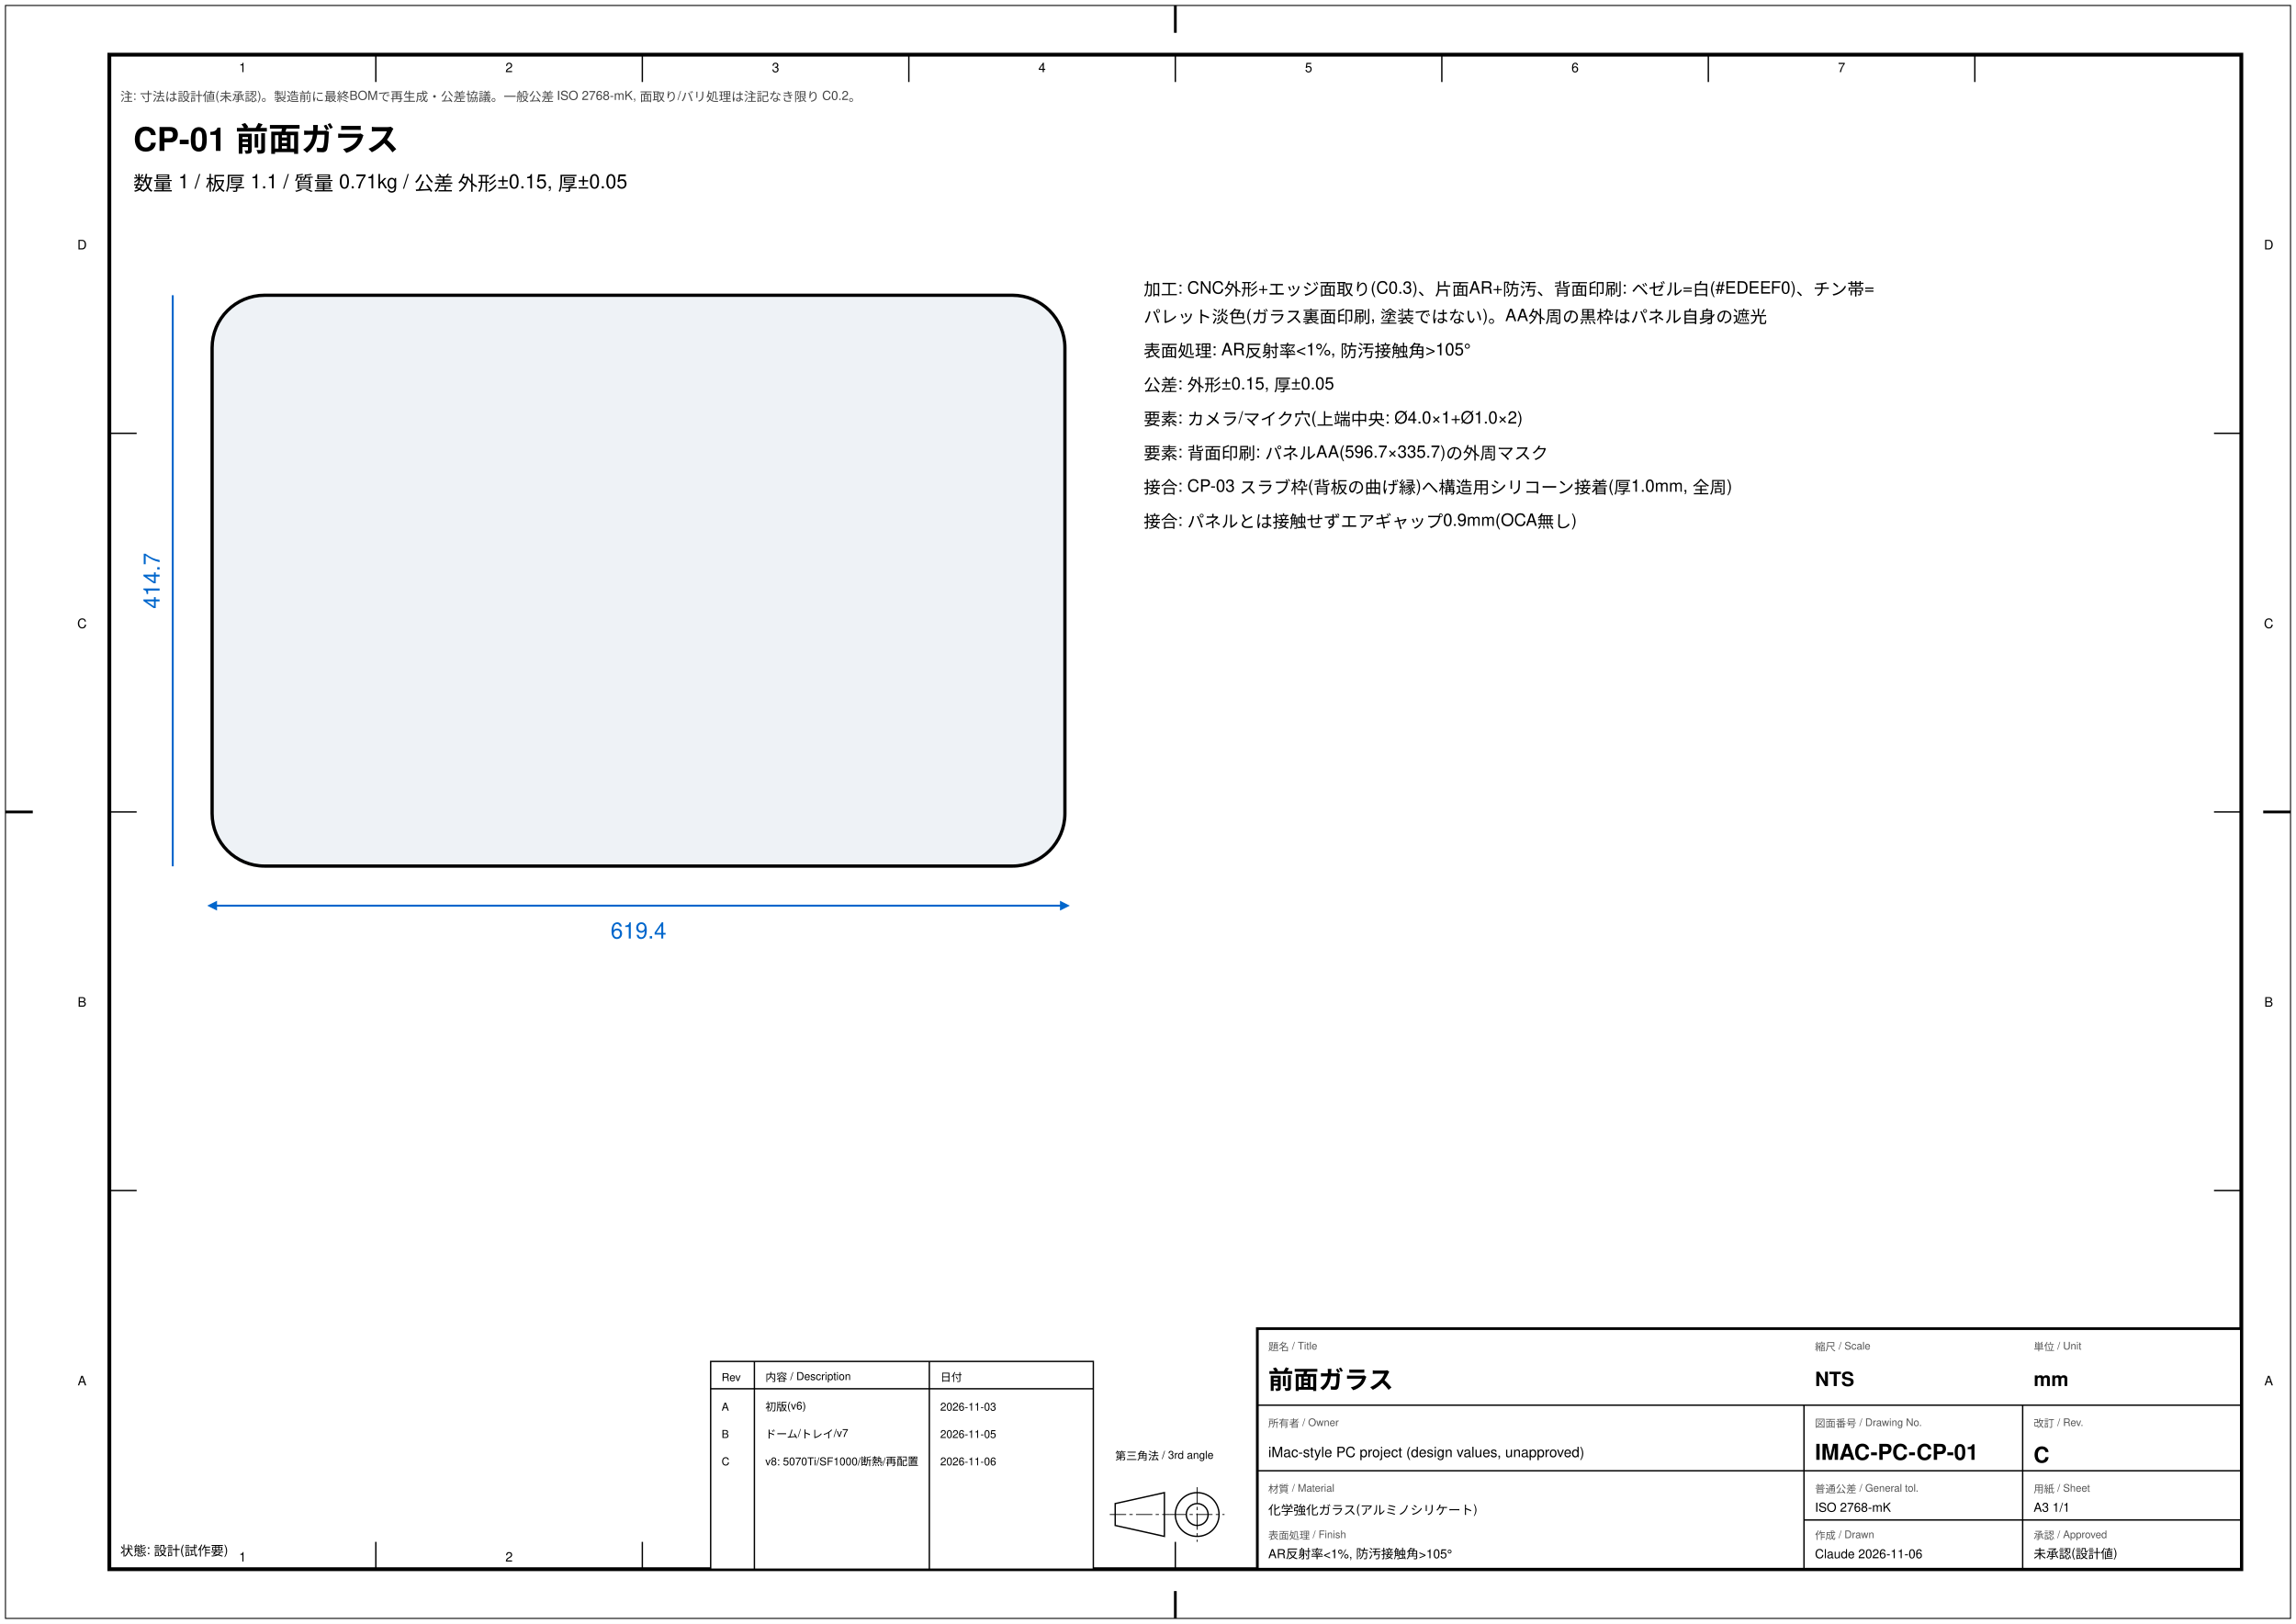
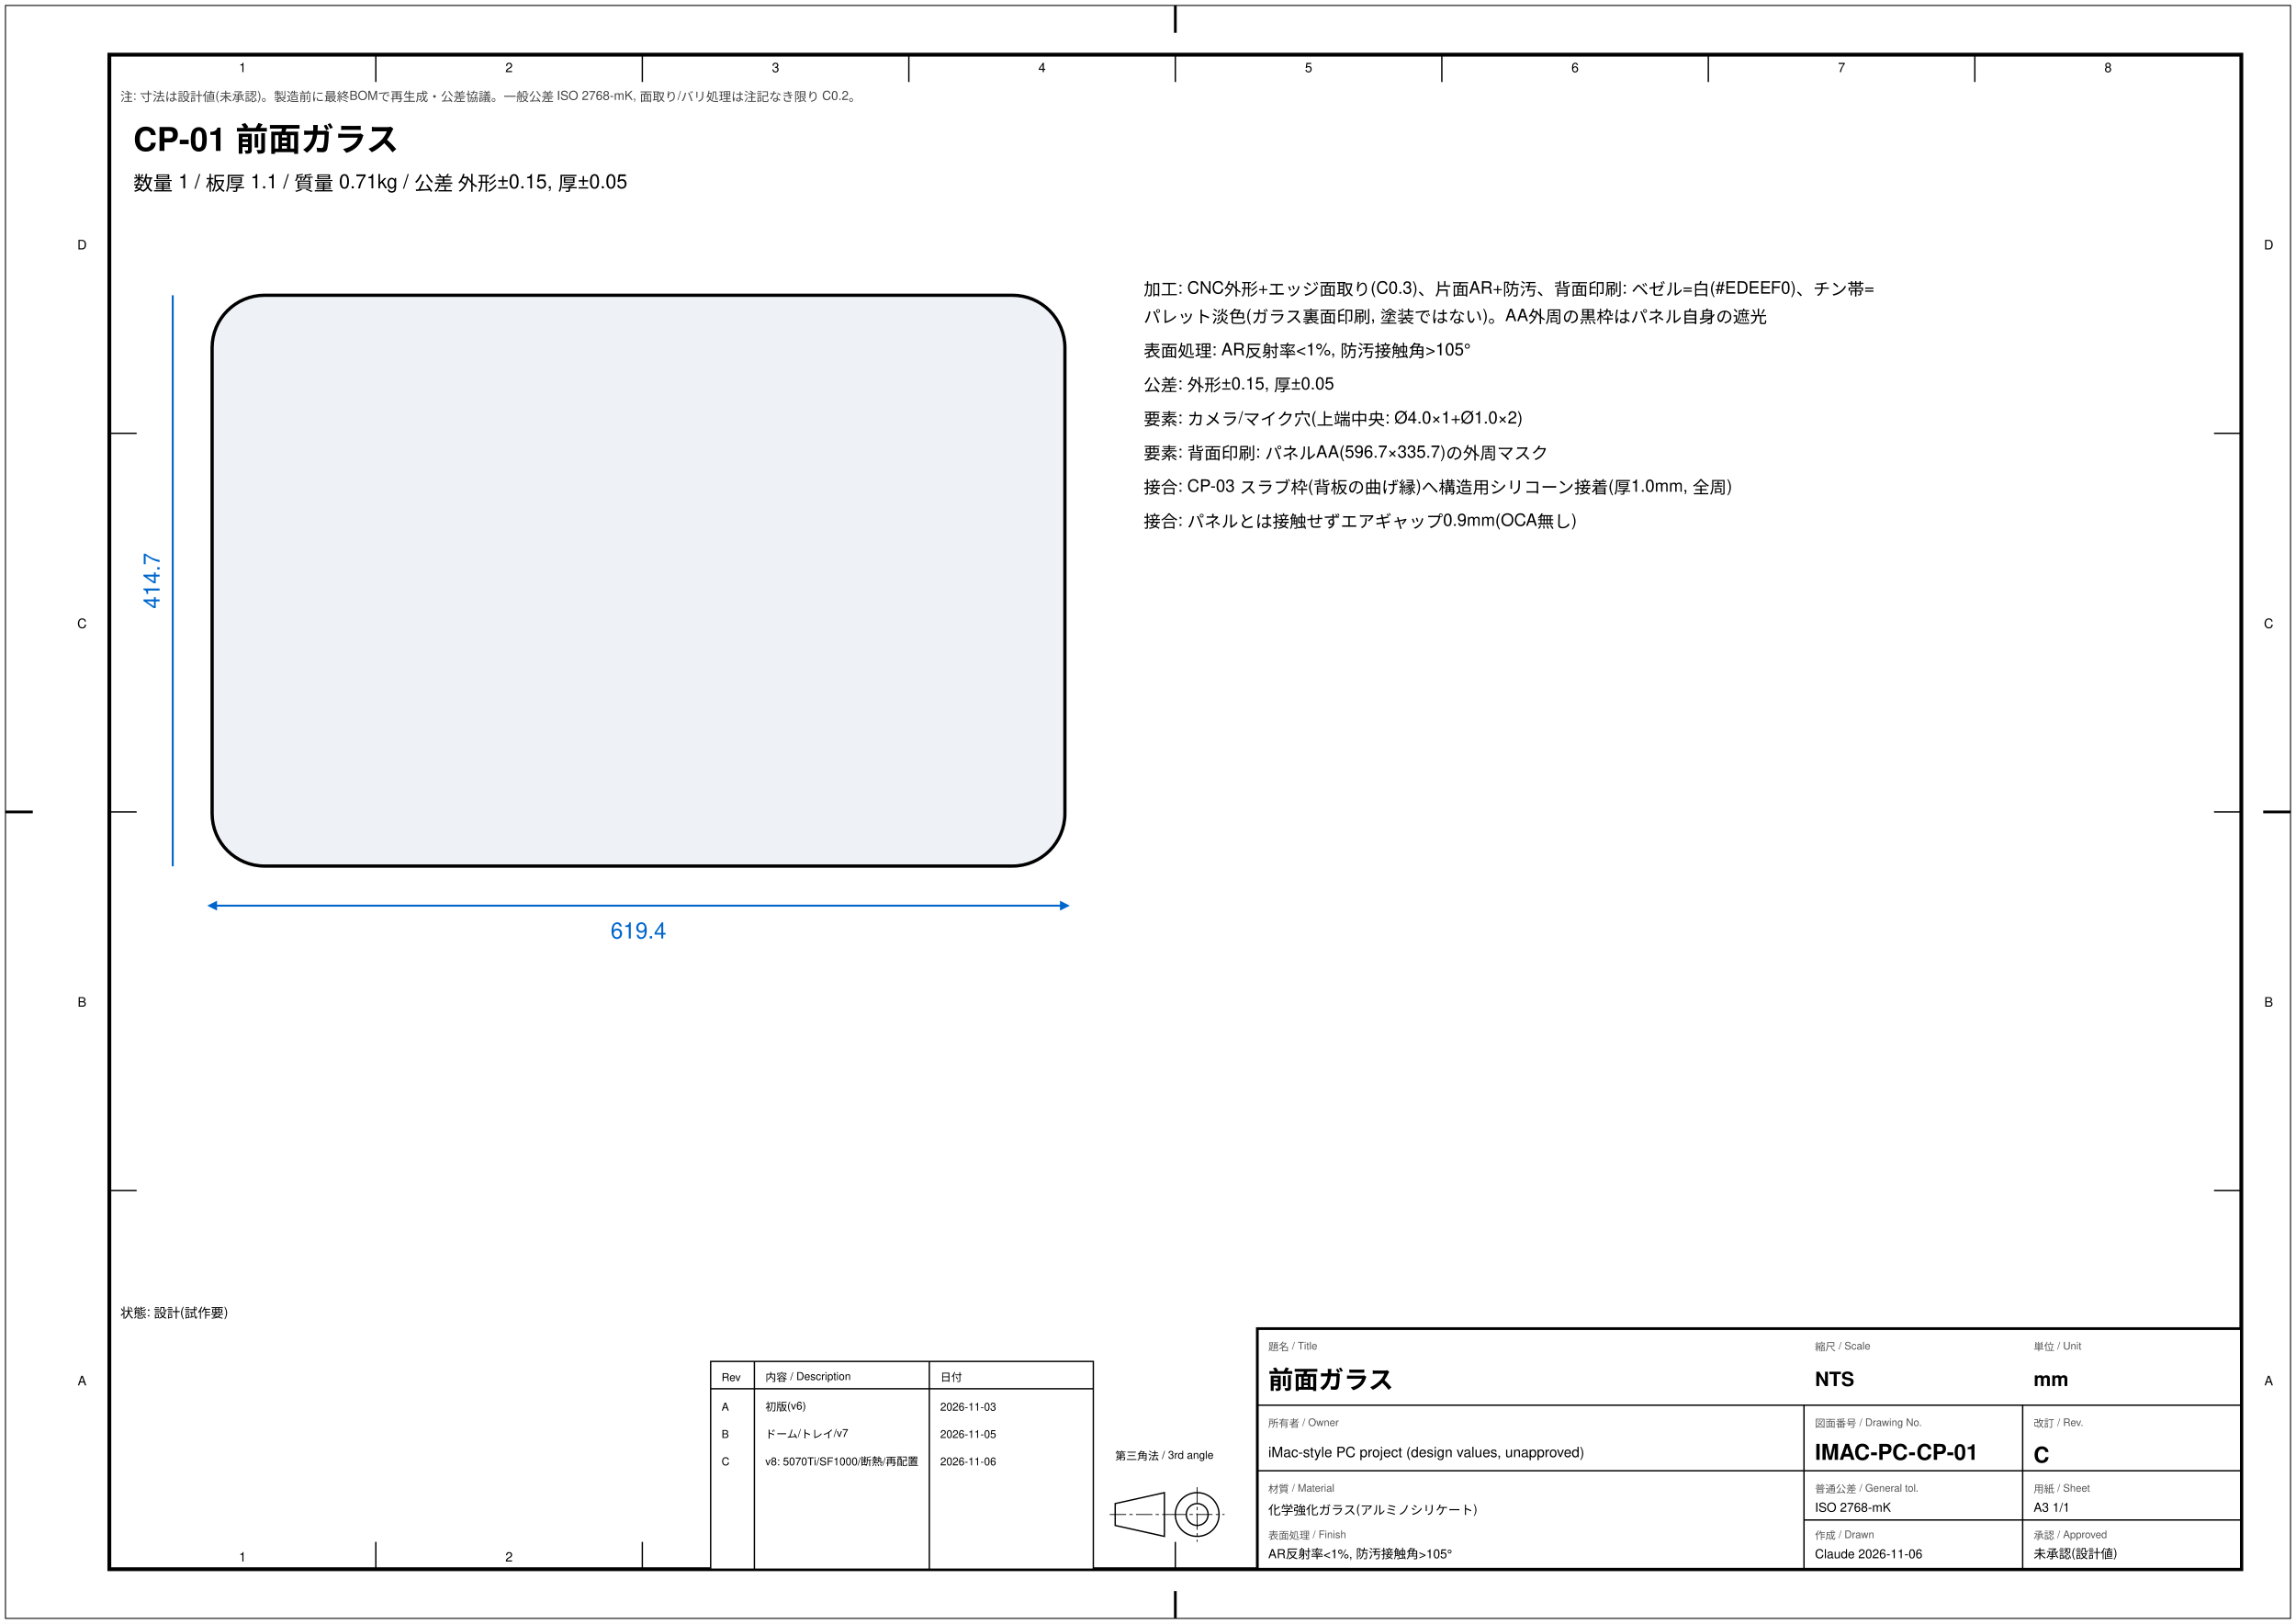
<svg xmlns="http://www.w3.org/2000/svg" viewBox="0 0 420 297" font-family="Helvetica,Arial,sans-serif">
  <defs>
    <marker id="a" markerWidth="5" markerHeight="5" refX="2.5" refY="2.5" orient="auto-start-reverse">
      <path d="M0,0 L5,2.5 L0,5 z" fill="#06c" />
    </marker>
  </defs>
  <rect width="100%" height="100%" fill="#fff" />
  <rect x="1" y="1" width="418" height="295" fill="none" stroke="#000" stroke-width=".18" />
  <rect x="20" y="10" width="390" height="277" fill="none" stroke="#000" stroke-width=".7" />
  <line x1="68.75" y1="10" x2="68.75" y2="15" stroke="#000" stroke-width="0.25" />
  <line x1="68.75" y1="287" x2="68.75" y2="282" stroke="#000" stroke-width="0.25" />
  <text x="44.38" y="13.20" font-size="2.4" text-anchor="middle" font-weight="normal" fill="#000">1</text>
  <text x="44.38" y="285.60" font-size="2.4" text-anchor="middle" font-weight="normal" fill="#000">1</text>
  <line x1="117.5" y1="10" x2="117.5" y2="15" stroke="#000" stroke-width="0.25" />
  <line x1="117.5" y1="287" x2="117.5" y2="282" stroke="#000" stroke-width="0.25" />
  <text x="93.12" y="13.20" font-size="2.4" text-anchor="middle" font-weight="normal" fill="#000">2</text>
  <text x="93.12" y="285.60" font-size="2.4" text-anchor="middle" font-weight="normal" fill="#000">2</text>
  <line x1="166.25" y1="10" x2="166.25" y2="15" stroke="#000" stroke-width="0.25" />
  <line x1="166.25" y1="287" x2="166.25" y2="282" stroke="#000" stroke-width="0.25" />
  <text x="141.88" y="13.20" font-size="2.4" text-anchor="middle" font-weight="normal" fill="#000">3</text>
  <text x="141.88" y="285.60" font-size="2.4" text-anchor="middle" font-weight="normal" fill="#000">3</text>
  <line x1="215.0" y1="10" x2="215.0" y2="15" stroke="#000" stroke-width="0.25" />
  <line x1="215.0" y1="287" x2="215.0" y2="282" stroke="#000" stroke-width="0.25" />
  <text x="190.62" y="13.20" font-size="2.4" text-anchor="middle" font-weight="normal" fill="#000">4</text>
  <text x="190.62" y="285.60" font-size="2.4" text-anchor="middle" font-weight="normal" fill="#000">4</text>
  <line x1="263.75" y1="10" x2="263.75" y2="15" stroke="#000" stroke-width="0.25" />
  <line x1="263.75" y1="287" x2="263.75" y2="282" stroke="#000" stroke-width="0.25" />
  <text x="239.38" y="13.20" font-size="2.4" text-anchor="middle" font-weight="normal" fill="#000">5</text>
  <text x="239.38" y="285.60" font-size="2.4" text-anchor="middle" font-weight="normal" fill="#000">5</text>
  <line x1="312.5" y1="10" x2="312.5" y2="15" stroke="#000" stroke-width="0.25" />
  <line x1="312.5" y1="287" x2="312.5" y2="282" stroke="#000" stroke-width="0.25" />
  <text x="288.12" y="13.20" font-size="2.4" text-anchor="middle" font-weight="normal" fill="#000">6</text>
  <text x="288.12" y="285.60" font-size="2.4" text-anchor="middle" font-weight="normal" fill="#000">6</text>
  <line x1="361.25" y1="10" x2="361.25" y2="15" stroke="#000" stroke-width="0.25" />
  <line x1="361.25" y1="287" x2="361.25" y2="282" stroke="#000" stroke-width="0.25" />
  <text x="336.88" y="13.20" font-size="2.4" text-anchor="middle" font-weight="normal" fill="#000">7</text>
  <text x="336.88" y="285.60" font-size="2.4" text-anchor="middle" font-weight="normal" fill="#000">7</text>
+   <text x="385.62" y="13.20" font-size="2.4" text-anchor="middle" font-weight="normal" fill="#000">8</text>
+   <text x="385.62" y="285.60" font-size="2.4" text-anchor="middle" font-weight="normal" fill="#000">8</text>
  <line x1="20" y1="79.25" x2="25" y2="79.25" stroke="#000" stroke-width="0.25" />
  <line x1="410" y1="79.25" x2="405" y2="79.25" stroke="#000" stroke-width="0.25" />
  <line x1="20" y1="148.5" x2="25" y2="148.5" stroke="#000" stroke-width="0.25" />
  <line x1="410" y1="148.5" x2="405" y2="148.5" stroke="#000" stroke-width="0.25" />
  <line x1="20" y1="217.75" x2="25" y2="217.75" stroke="#000" stroke-width="0.25" />
  <line x1="410" y1="217.75" x2="405" y2="217.75" stroke="#000" stroke-width="0.25" />
  <text x="15.00" y="45.62" font-size="2.4" text-anchor="middle" font-weight="normal" fill="#000">D</text>
  <text x="415.00" y="45.62" font-size="2.4" text-anchor="middle" font-weight="normal" fill="#000">D</text>
  <text x="15.00" y="114.88" font-size="2.4" text-anchor="middle" font-weight="normal" fill="#000">C</text>
  <text x="415.00" y="114.88" font-size="2.4" text-anchor="middle" font-weight="normal" fill="#000">C</text>
  <text x="15.00" y="184.12" font-size="2.4" text-anchor="middle" font-weight="normal" fill="#000">B</text>
  <text x="415.00" y="184.12" font-size="2.4" text-anchor="middle" font-weight="normal" fill="#000">B</text>
  <text x="15.00" y="253.38" font-size="2.4" text-anchor="middle" font-weight="normal" fill="#000">A</text>
  <text x="415.00" y="253.38" font-size="2.4" text-anchor="middle" font-weight="normal" fill="#000">A</text>
  <line x1="1" y1="148.5" x2="6" y2="148.5" stroke="#000" stroke-width="0.5" />
  <line x1="414" y1="148.5" x2="419" y2="148.5" stroke="#000" stroke-width="0.5" />
  <line x1="215.0" y1="1" x2="215.0" y2="6" stroke="#000" stroke-width="0.5" />
  <line x1="215.0" y1="291" x2="215.0" y2="296" stroke="#000" stroke-width="0.5" />
  <rect x="230" y="243" width="180" height="44" fill="#fff" stroke="#000" stroke-width=".5" />
  <line x1="230" y1="257" x2="410" y2="257" stroke="#000" stroke-width="0.25" />
  <line x1="230" y1="269" x2="410" y2="269" stroke="#000" stroke-width="0.25" />
  <line x1="330" y1="257" x2="330" y2="287" stroke="#000" stroke-width="0.25" />
  <line x1="370" y1="257" x2="370" y2="287" stroke="#000" stroke-width="0.25" />
  <line x1="330" y1="278" x2="410" y2="278" stroke="#000" stroke-width="0.25" />
  <text x="232.00" y="247.00" font-size="1.9" text-anchor="start" font-weight="normal" fill="#555">題名 / Title</text>
  <text x="232.00" y="254.00" font-size="4.6" text-anchor="start" font-weight="bold" fill="#000">前面ガラス</text>
  <text x="232.00" y="261.00" font-size="1.9" text-anchor="start" font-weight="normal" fill="#555">所有者 / Owner</text>
  <text x="232.00" y="266.50" font-size="2.6" text-anchor="start" font-weight="normal" fill="#000">iMac-style PC project (design values, unapproved)</text>
  <text x="232.00" y="273.00" font-size="1.9" text-anchor="start" font-weight="normal" fill="#555">材質 / Material</text>
  <text x="232.00" y="277.00" font-size="2.3" text-anchor="start" font-weight="normal" fill="#000">化学強化ガラス(アルミノシリケート)</text>
  <text x="232.00" y="281.50" font-size="1.9" text-anchor="start" font-weight="normal" fill="#555">表面処理 / Finish</text>
  <text x="232.00" y="285.00" font-size="2.3" text-anchor="start" font-weight="normal" fill="#000">AR反射率&lt;1%, 防汚接触角&gt;105°</text>
  <text x="332.00" y="261.00" font-size="1.9" text-anchor="start" font-weight="normal" fill="#555">図面番号 / Drawing No.</text>
  <text x="332.00" y="267.00" font-size="4.0" text-anchor="start" font-weight="bold" fill="#000">IMAC-PC-CP-01</text>
  <text x="332.00" y="273.00" font-size="1.9" text-anchor="start" font-weight="normal" fill="#555">普通公差 / General tol.</text>
  <text x="332.00" y="276.50" font-size="2.3" text-anchor="start" font-weight="normal" fill="#000">ISO 2768-mK</text>
  <text x="372.00" y="261.00" font-size="1.9" text-anchor="start" font-weight="normal" fill="#555">改訂 / Rev.</text>
  <text x="372.00" y="267.50" font-size="4.0" text-anchor="start" font-weight="bold" fill="#000">C</text>
  <text x="372.00" y="273.00" font-size="1.9" text-anchor="start" font-weight="normal" fill="#555">用紙 / Sheet</text>
  <text x="372.00" y="276.50" font-size="2.3" text-anchor="start" font-weight="normal" fill="#000">A3  1/1</text>
  <text x="332.00" y="247.00" font-size="1.9" text-anchor="start" font-weight="normal" fill="#555">縮尺 / Scale</text>
  <text x="332.00" y="253.50" font-size="3.6" text-anchor="start" font-weight="bold" fill="#000">NTS</text>
  <text x="372.00" y="247.00" font-size="1.9" text-anchor="start" font-weight="normal" fill="#555">単位 / Unit</text>
  <text x="372.00" y="253.50" font-size="3.6" text-anchor="start" font-weight="bold" fill="#000">mm</text>
  <text x="332.00" y="281.50" font-size="1.9" text-anchor="start" font-weight="normal" fill="#555">作成 / Drawn</text>
  <text x="332.00" y="285.00" font-size="2.3" text-anchor="start" font-weight="normal" fill="#000">Claude 2026-11-06</text>
  <text x="372.00" y="281.50" font-size="1.9" text-anchor="start" font-weight="normal" fill="#555">承認 / Approved</text>
  <text x="372.00" y="285.00" font-size="2.3" text-anchor="start" font-weight="normal" fill="#000">未承認(設計値)</text>
  <g transform="translate(204,273)" stroke="#000" stroke-width=".25" fill="none">
    <path d="M0,2 L9,0 L9,8 L0,6 Z" />
    <line x1="-1" y1="4" x2="10" y2="4" stroke="#000" stroke-width="0.15" stroke-dasharray="3,0.6,0.6,0.6" />
    <circle cx="15" cy="4" r="4" />
    <circle cx="15" cy="4" r="2" />
    <line x1="10" y1="4" x2="20" y2="4" stroke="#000" stroke-width="0.15" stroke-dasharray="3,0.6,0.6,0.6" />
    <line x1="15" y1="-1" x2="15" y2="9" stroke="#000" stroke-width="0.15" stroke-dasharray="3,0.6,0.6,0.6" />
  </g>
  <text x="204.00" y="267.00" font-size="2.0" text-anchor="start" font-weight="normal" fill="#000">第三角法 / 3rd angle</text>
  <rect x="130" y="249" width="70" height="38" fill="#fff" stroke="#000" stroke-width=".25" />
  <line x1="130" y1="254" x2="200" y2="254" stroke="#000" stroke-width="0.25" />
  <line x1="138" y1="249" x2="138" y2="287" stroke="#000" stroke-width="0.25" />
  <line x1="170" y1="249" x2="170" y2="287" stroke="#000" stroke-width="0.25" />
  <text x="132.00" y="252.60" font-size="2.0" text-anchor="start" font-weight="normal" fill="#000">Rev</text>
  <text x="140.00" y="252.60" font-size="2.0" text-anchor="start" font-weight="normal" fill="#000">内容 / Description</text>
  <text x="172.00" y="252.60" font-size="2.0" text-anchor="start" font-weight="normal" fill="#000">日付</text>
  <text x="132.00" y="258.00" font-size="2.0" text-anchor="start" font-weight="normal" fill="#000">A</text>
  <text x="140.00" y="258.00" font-size="2.0" text-anchor="start" font-weight="normal" fill="#000">初版(v6)</text>
  <text x="172.00" y="258.00" font-size="2.0" text-anchor="start" font-weight="normal" fill="#000">2026-11-03</text>
  <text x="132.00" y="263.00" font-size="2.0" text-anchor="start" font-weight="normal" fill="#000">B</text>
  <text x="140.00" y="263.00" font-size="2.0" text-anchor="start" font-weight="normal" fill="#000">ドーム/トレイ/v7</text>
  <text x="172.00" y="263.00" font-size="2.0" text-anchor="start" font-weight="normal" fill="#000">2026-11-05</text>
  <text x="132.00" y="268.00" font-size="2.0" text-anchor="start" font-weight="normal" fill="#000">C</text>
  <text x="140.00" y="268.00" font-size="2.0" text-anchor="start" font-weight="normal" fill="#000">v8: 5070Ti/SF1000/断熱/再配置</text>
  <text x="172.00" y="268.00" font-size="2.0" text-anchor="start" font-weight="normal" fill="#000">2026-11-06</text>
-   <text x="22.00" y="284.50" font-size="2.4" text-anchor="start" font-weight="normal" fill="#000">状態: 設計(試作要)</text>
+   <text x="22.00" y="241.00" font-size="2.4" text-anchor="start" font-weight="normal" fill="#000">状態: 設計(試作要)</text>
  <text x="22.00" y="18.50" font-size="2.3" text-anchor="start" font-weight="normal" fill="#444">注: 寸法は設計値(未承認)。製造前に最終BOMで再生成・公差協議。一般公差 ISO 2768-mK, 面取り/バリ処理は注記なき限り C0.2。</text>
  <g transform="translate(22,18) scale(1.2)">
    <text x="2" y="8" font-size="5" font-weight="bold">CP-01 前面ガラス</text>
    <text x="2" y="14" font-size="3">数量 1 / 板厚 1.1 / 質量 0.71kg / 公差 外形±0.15, 厚±0.05</text>
    <rect x="14" y="30" width="130.0" height="87.0" rx="8.0" fill="#eef2f6" stroke="#000" stroke-width=".5" />
    <line x1="14" y1="123.037" x2="144.0" y2="123.037" stroke="#06c" stroke-width=".3" marker-start="url(#a)" marker-end="url(#a)" />
    <text x="79.0" y="128.037" font-size="3.4" text-anchor="middle" fill="#06c">619.4</text>
    <line x1="8" y1="30" x2="8" y2="117.037" stroke="#06c" stroke-width=".3" />
    <text x="6" y="73.519" font-size="3.4" text-anchor="middle" fill="#06c" transform="rotate(-90 6 73.51873)">414.7</text>
    <text x="156" y="30" font-size="2.6">加工: CNC外形+エッジ面取り(C0.3)、片面AR+防汚、背面印刷: ベゼル=白(#EDEEF0)、チン帯=</text>
    <text x="156" y="34.2" font-size="2.6">パレット淡色(ガラス裏面印刷, 塗装ではない)。AA外周の黒枠はパネル自身の遮光</text>
    <text x="156" y="39.4" font-size="2.6">表面処理: AR反射率&lt;1%, 防汚接触角&gt;105°</text>
    <text x="156" y="44.6" font-size="2.6">公差: 外形±0.15, 厚±0.05</text>
    <text x="156" y="49.8" font-size="2.6">要素: カメラ/マイク穴(上端中央: Ø4.0×1+Ø1.0×2)</text>
    <text x="156" y="55" font-size="2.6">要素: 背面印刷: パネルAA(596.7×335.7)の外周マスク</text>
    <text x="156" y="60.2" font-size="2.6">接合: CP-03 スラブ枠(背板の曲げ縁)へ構造用シリコーン接着(厚1.0mm, 全周)</text>
    <text x="156" y="65.4" font-size="2.6">接合: パネルとは接触せずエアギャップ0.9mm(OCA無し)</text>
  </g>
</svg>
